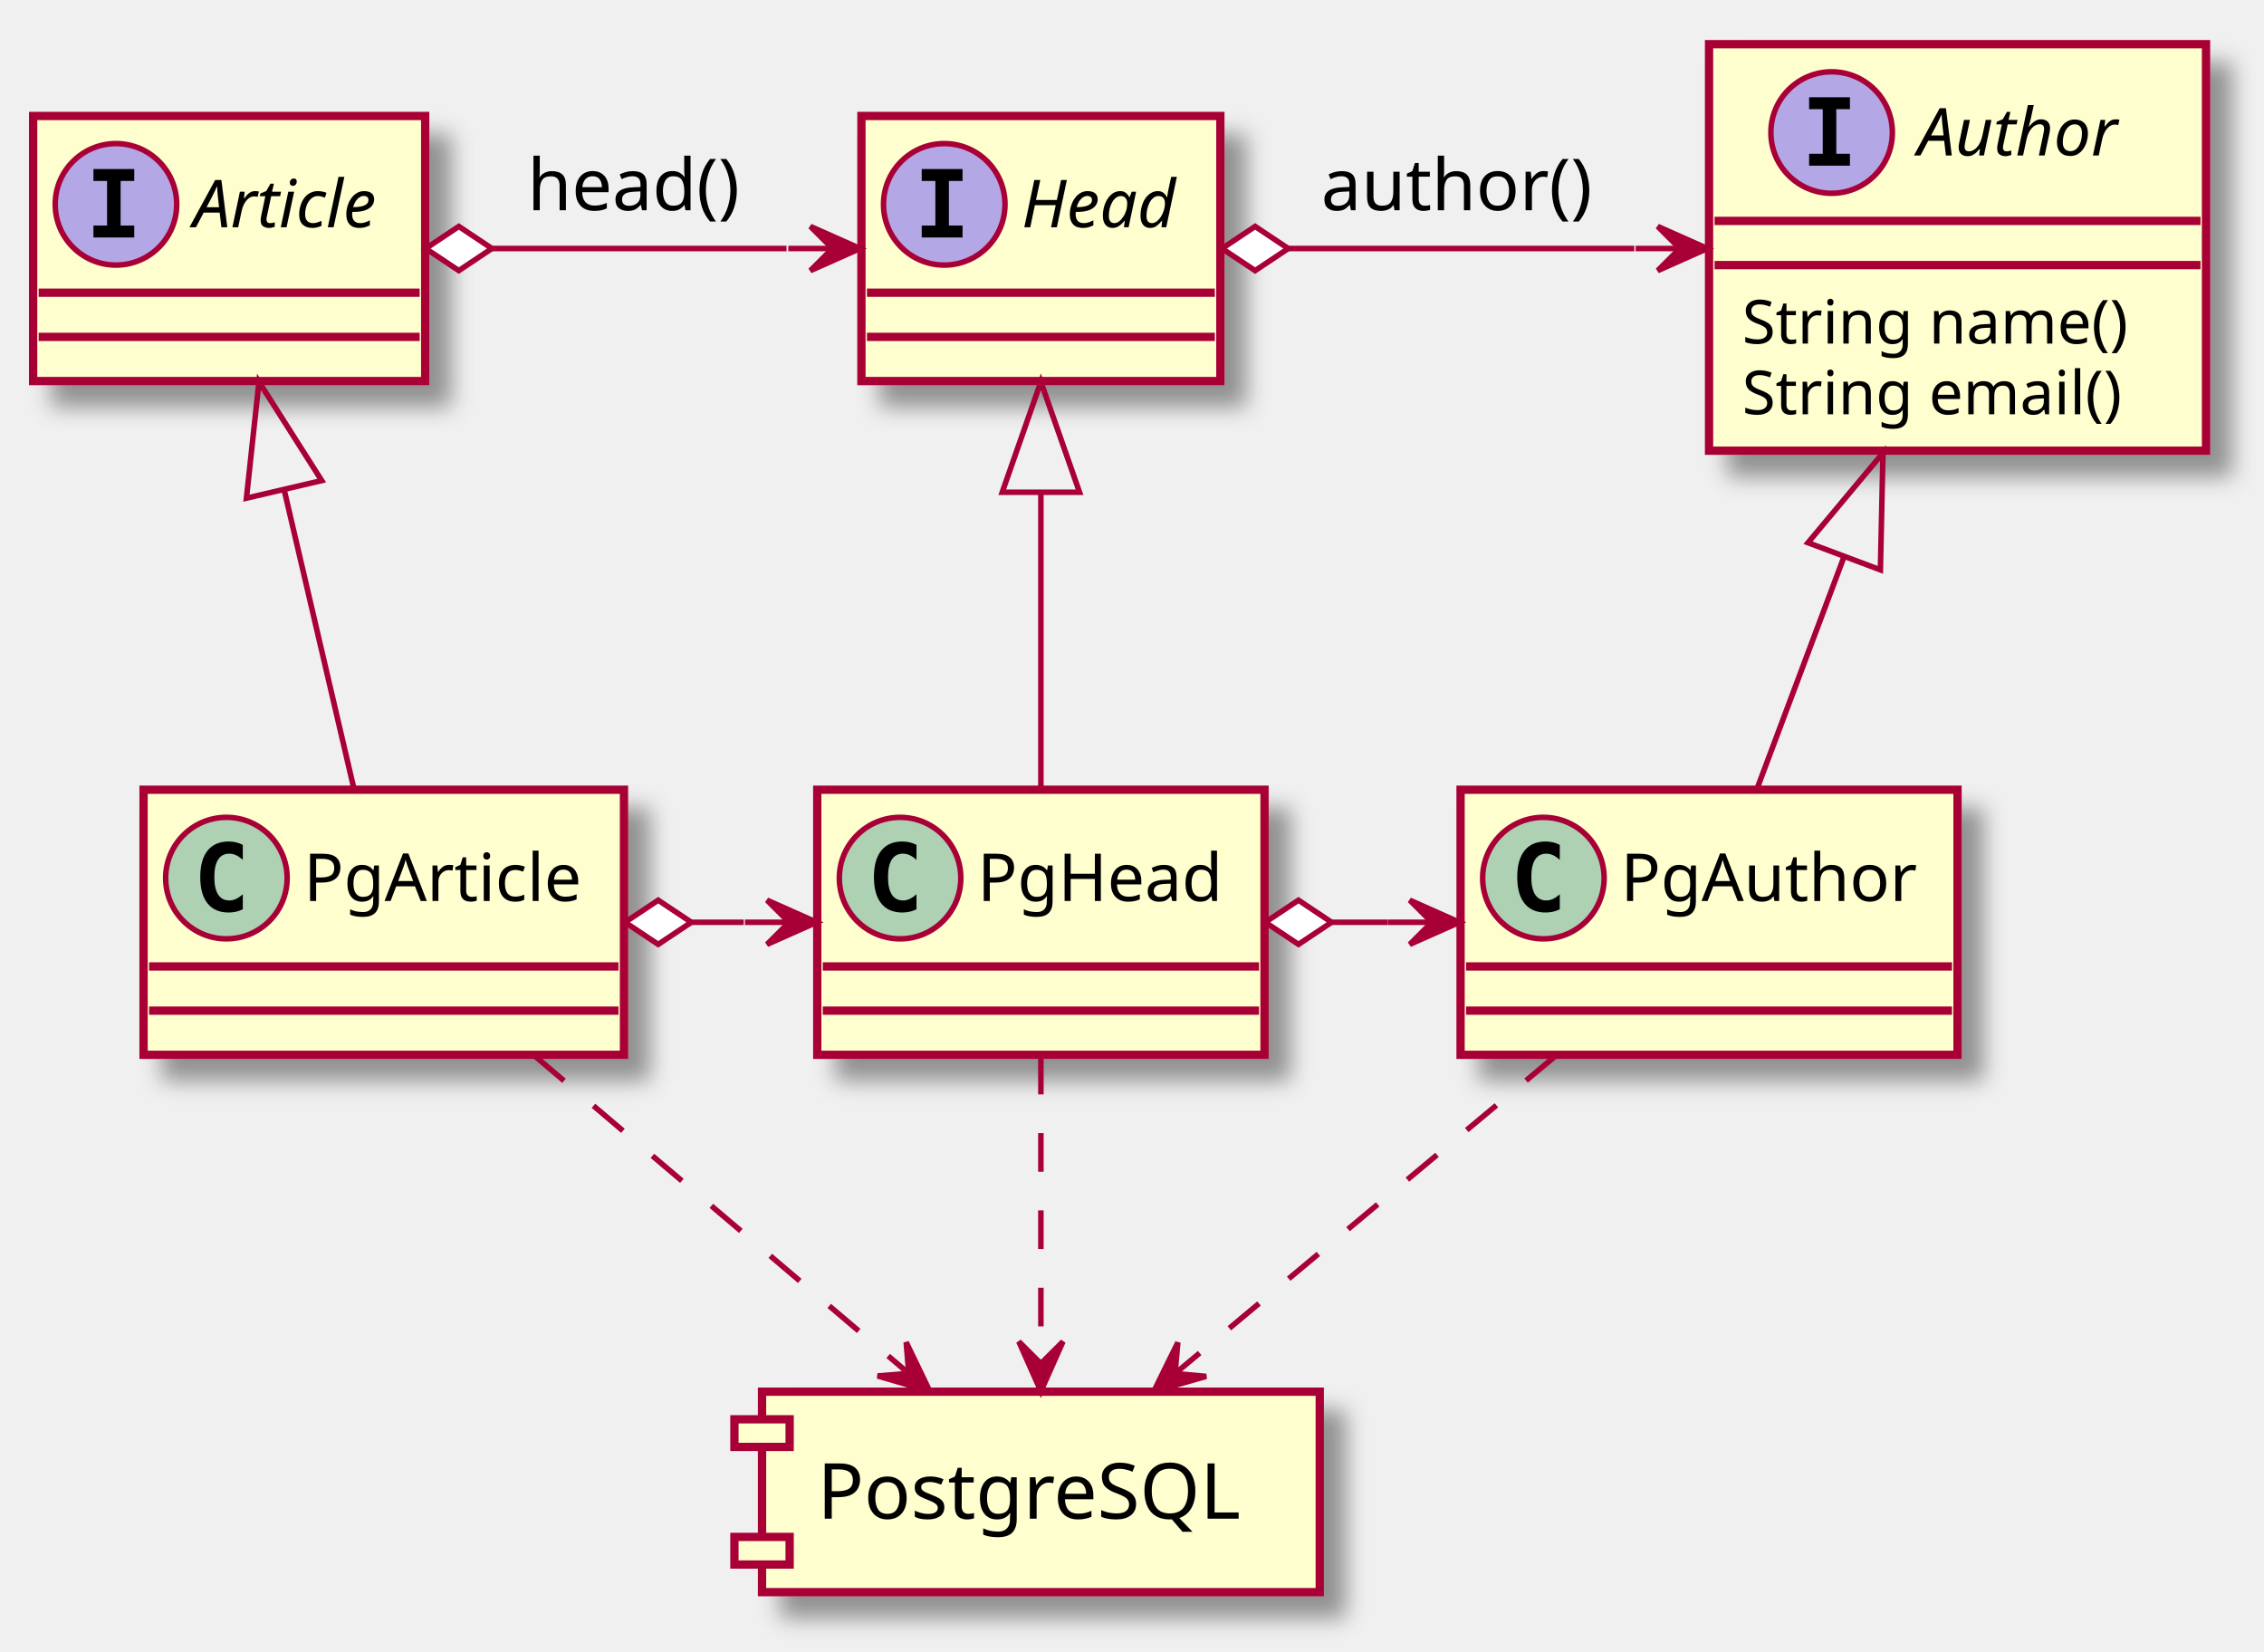
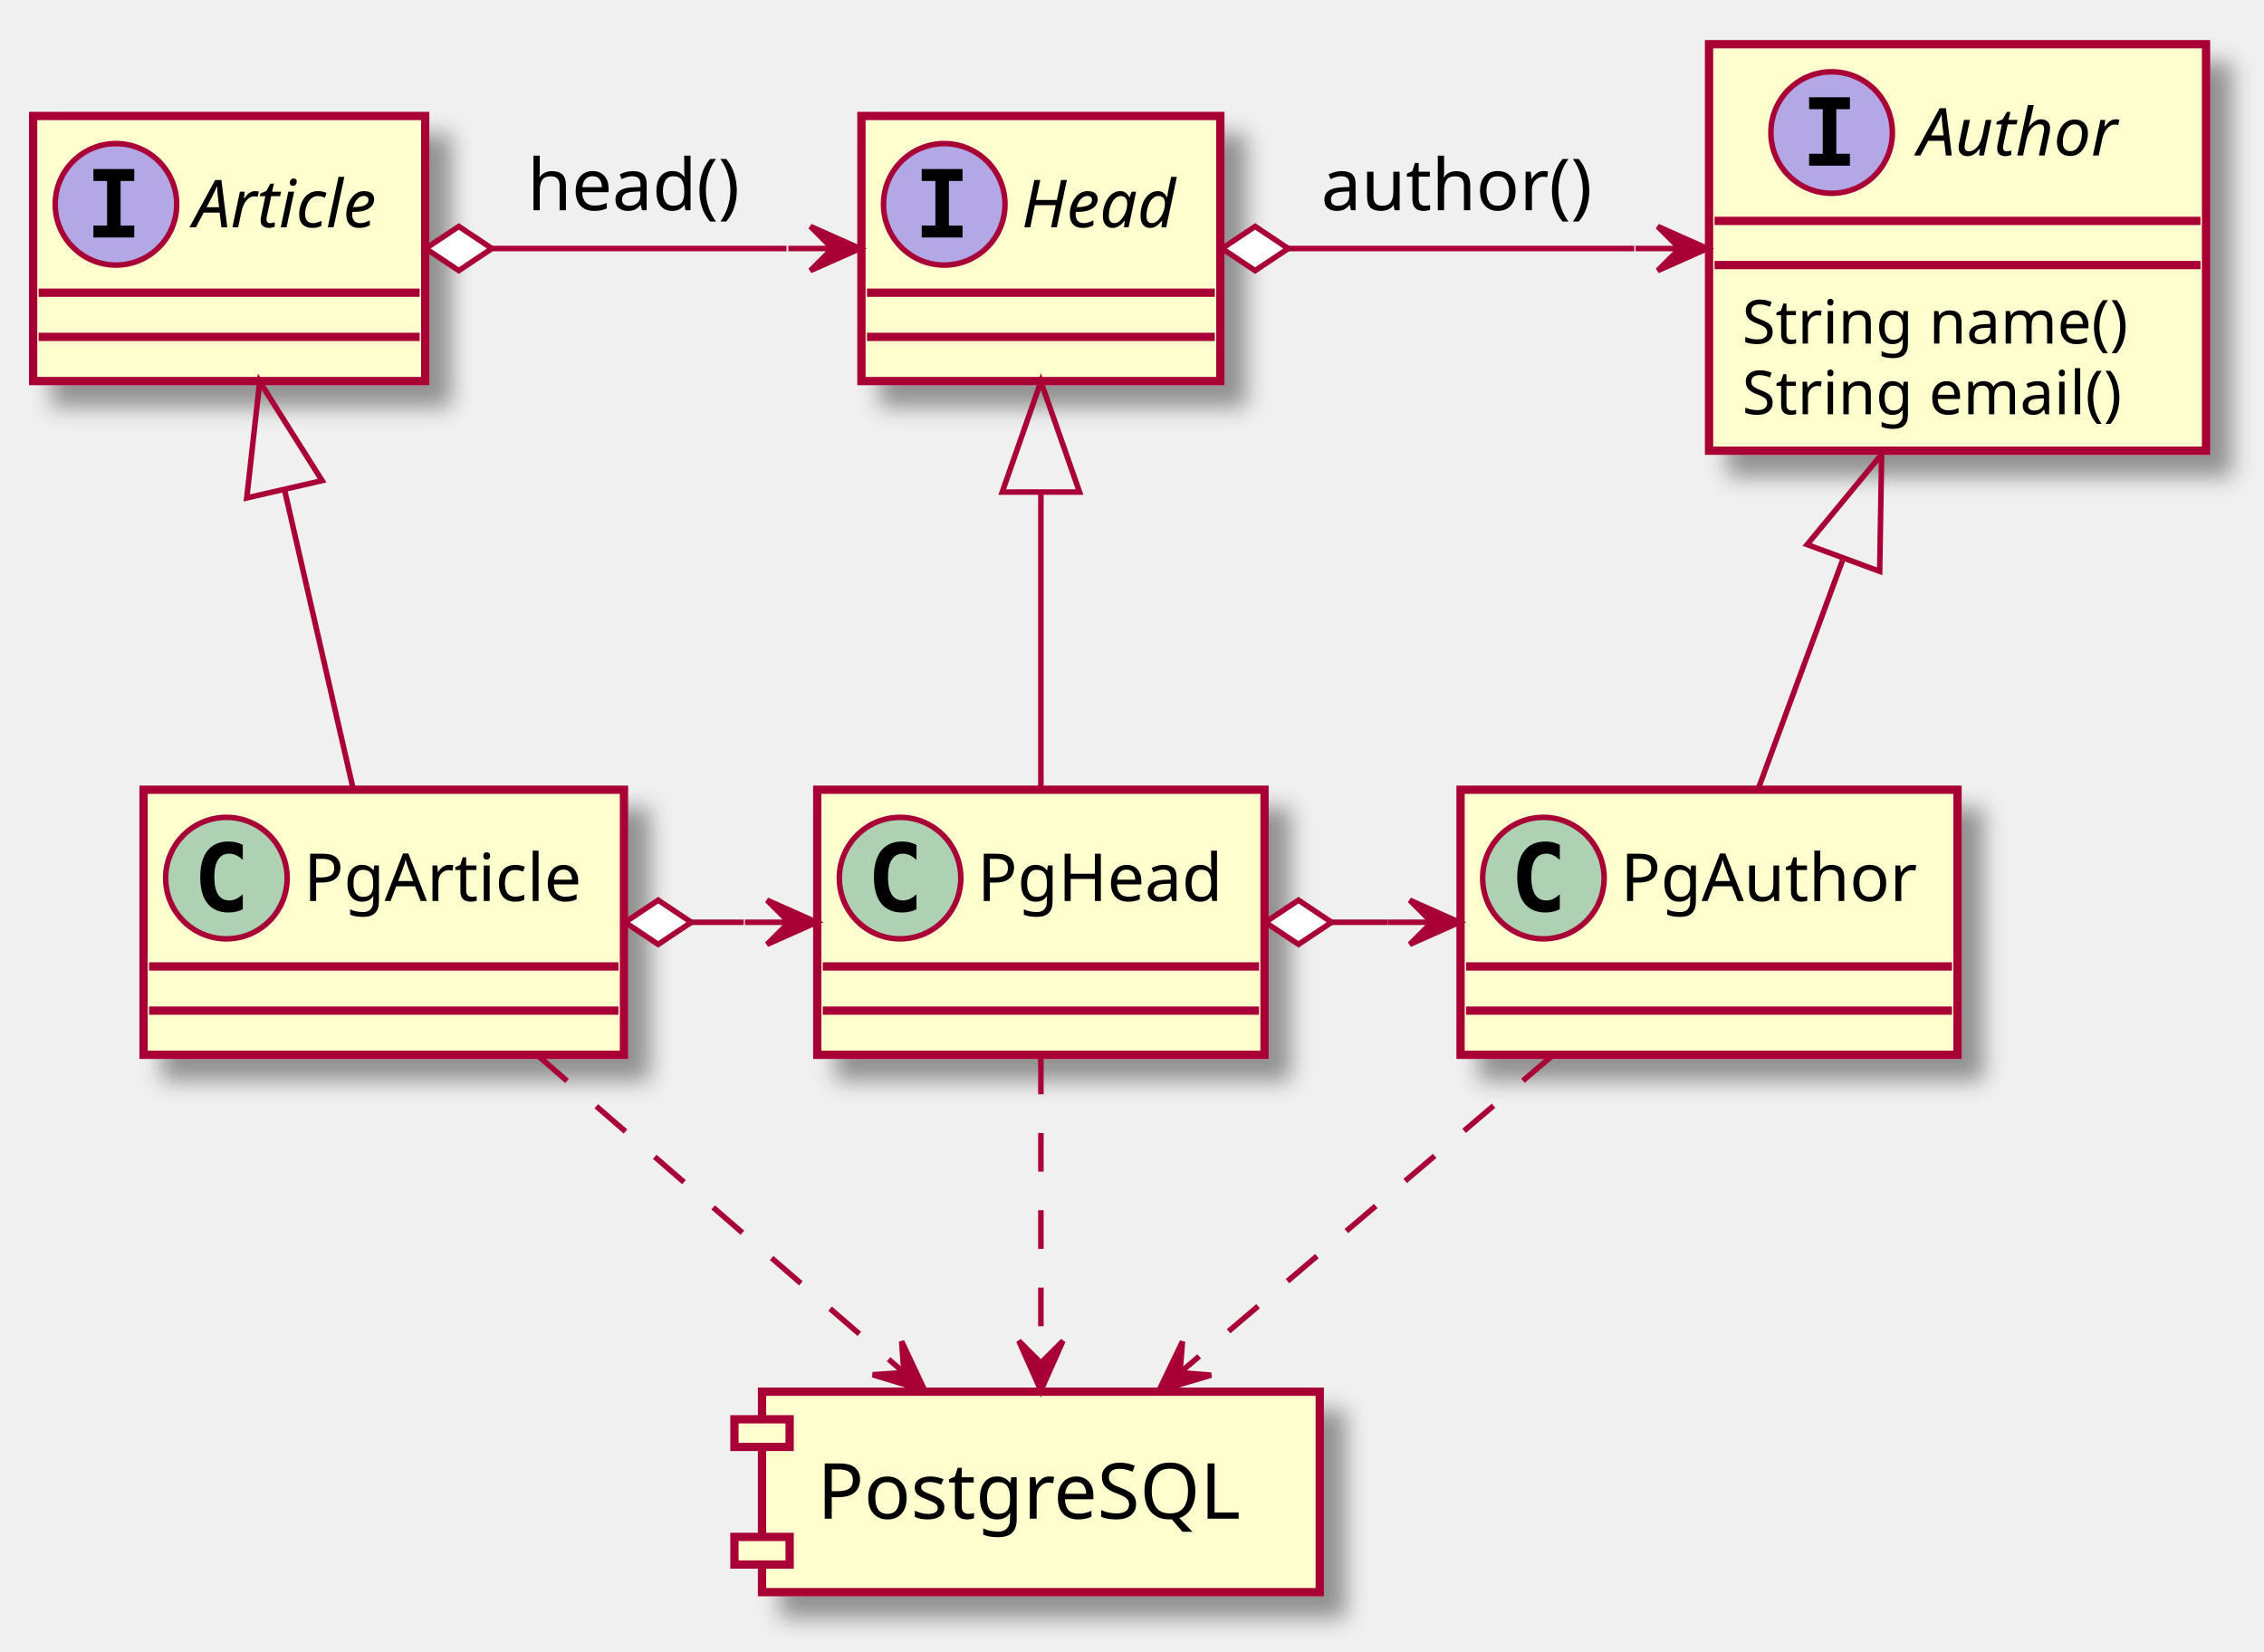
<svg xmlns="http://www.w3.org/2000/svg" contentScriptType="application/ecmascript" contentStyleType="text/css" height="299px" preserveAspectRatio="none" style="width:410px;height:299px;" version="1.1" viewBox="0 0 410 299" width="410px" zoomAndPan="magnify">
  <defs>
    <filter height="300%" id="f16mwuu1zdxqcs" width="300%" x="-1" y="-1">
      <feGaussianBlur result="blurOut" stdDeviation="2.0" />
      <feColorMatrix in="blurOut" result="blurOut2" type="matrix" values="0 0 0 0 0 0 0 0 0 0 0 0 0 0 0 0 0 0 .4 0" />
      <feOffset dx="4.0" dy="4.0" in="blurOut2" result="blurOut3" />
      <feBlend in="SourceGraphic" in2="blurOut3" mode="normal" />
    </filter>
  </defs>
  <g>
    <rect fill="#FEFECE" filter="url(#f16mwuu1zdxqcs)" height="48" id="Article" style="stroke: #A80036; stroke-width: 1.5;" width="71" x="6" y="21" />
    <ellipse cx="21" cy="37" fill="#B4A7E5" rx="11" ry="11" style="stroke: #A80036; stroke-width: 1.0;" />
    <path d="M16.922,32.766 L16.922,30.609 L24.312,30.609 L24.312,32.766 L21.844,32.766 L21.844,40.844 L24.312,40.844 L24.312,43 L16.922,43 L16.922,40.844 L19.391,40.844 L19.391,32.766 L16.922,32.766 Z " />
    <text fill="#000000" font-family="sans-serif" font-size="12" font-style="italic" lengthAdjust="spacingAndGlyphs" textLength="39" x="35" y="41.154">Article</text>
    <line style="stroke: #A80036; stroke-width: 1.5;" x1="7" x2="76" y1="53" y2="53" />
    <line style="stroke: #A80036; stroke-width: 1.5;" x1="7" x2="76" y1="61" y2="61" />
    <rect fill="#FEFECE" filter="url(#f16mwuu1zdxqcs)" height="48" id="Head" style="stroke: #A80036; stroke-width: 1.5;" width="65" x="156" y="21" />
    <ellipse cx="171" cy="37" fill="#B4A7E5" rx="11" ry="11" style="stroke: #A80036; stroke-width: 1.0;" />
    <path d="M166.922,32.766 L166.922,30.609 L174.312,30.609 L174.312,32.766 L171.844,32.766 L171.844,40.844 L174.312,40.844 L174.312,43 L166.922,43 L166.922,40.844 L169.391,40.844 L169.391,32.766 L166.922,32.766 Z " />
    <text fill="#000000" font-family="sans-serif" font-size="12" font-style="italic" lengthAdjust="spacingAndGlyphs" textLength="33" x="185" y="41.154">Head</text>
    <line style="stroke: #A80036; stroke-width: 1.5;" x1="157" x2="220" y1="53" y2="53" />
    <line style="stroke: #A80036; stroke-width: 1.5;" x1="157" x2="220" y1="61" y2="61" />
    <rect fill="#FEFECE" filter="url(#f16mwuu1zdxqcs)" height="73.609" id="Author" style="stroke: #A80036; stroke-width: 1.5;" width="90" x="309.5" y="8" />
    <ellipse cx="331.7" cy="24" fill="#B4A7E5" rx="11" ry="11" style="stroke: #A80036; stroke-width: 1.0;" />
    <path d="M327.622,19.766 L327.622,17.609 L335.012,17.609 L335.012,19.766 L332.544,19.766 L332.544,27.844 L335.012,27.844 L335.012,30 L327.622,30 L327.622,27.844 L330.091,27.844 L330.091,19.766 L327.622,19.766 Z " />
    <text fill="#000000" font-family="sans-serif" font-size="12" font-style="italic" lengthAdjust="spacingAndGlyphs" textLength="42" x="347.3" y="28.154">Author</text>
    <line style="stroke: #A80036; stroke-width: 1.5;" x1="310.5" x2="398.5" y1="40" y2="40" />
    <line style="stroke: #A80036; stroke-width: 1.5;" x1="310.5" x2="398.5" y1="48" y2="48" />
    <text fill="#000000" font-family="sans-serif" font-size="11" lengthAdjust="spacingAndGlyphs" textLength="78" x="315.5" y="62.21">String name()</text>
    <text fill="#000000" font-family="sans-serif" font-size="11" lengthAdjust="spacingAndGlyphs" textLength="77" x="315.5" y="75.015">String email()</text>
    <rect fill="#FEFECE" filter="url(#f16mwuu1zdxqcs)" height="48" id="PgArticle" style="stroke: #A80036; stroke-width: 1.5;" width="87" x="26" y="143" />
    <ellipse cx="41" cy="159" fill="#ADD1B2" rx="11" ry="11" style="stroke: #A80036; stroke-width: 1.0;" />
-     <path d="M43.969,164.641 Q43.391,164.938 42.75,165.086 Q42.109,165.234 41.406,165.234 Q38.906,165.234 37.586,163.586 Q36.266,161.938 36.266,158.812 Q36.266,155.688 37.586,154.031 Q38.906,152.375 41.406,152.375 Q42.109,152.375 42.758,152.531 Q43.406,152.688 43.969,152.984 L43.969,155.703 Q43.344,155.125 42.75,154.852 Q42.156,154.578 41.531,154.578 Q40.188,154.578 39.5,155.648 Q38.812,156.719 38.812,158.812 Q38.812,160.906 39.5,161.977 Q40.188,163.047 41.531,163.047 Q42.156,163.047 42.75,162.773 Q43.344,162.5 43.969,161.922 L43.969,164.641 Z " />
+     <path d="M43.969,164.641 Q43.391,164.938 42.75,165.078 Q42.109,165.234 41.406,165.234 Q38.906,165.234 37.578,163.594 Q36.266,161.938 36.266,158.812 Q36.266,155.688 37.578,154.031 Q38.906,152.375 41.406,152.375 Q42.109,152.375 42.75,152.531 Q43.406,152.688 43.969,152.984 L43.969,155.703 Q43.344,155.125 42.75,154.859 Q42.156,154.578 41.531,154.578 Q40.188,154.578 39.5,155.656 Q38.812,156.719 38.812,158.812 Q38.812,160.906 39.5,161.984 Q40.188,163.047 41.531,163.047 Q42.156,163.047 42.75,162.781 Q43.344,162.5 43.969,161.922 L43.969,164.641 Z " />
    <text fill="#000000" font-family="sans-serif" font-size="12" lengthAdjust="spacingAndGlyphs" textLength="55" x="55" y="163.154">PgArticle</text>
    <line style="stroke: #A80036; stroke-width: 1.5;" x1="27" x2="112" y1="175" y2="175" />
    <line style="stroke: #A80036; stroke-width: 1.5;" x1="27" x2="112" y1="183" y2="183" />
    <rect fill="#FEFECE" filter="url(#f16mwuu1zdxqcs)" height="48" id="PgHead" style="stroke: #A80036; stroke-width: 1.5;" width="81" x="148" y="143" />
    <ellipse cx="163" cy="159" fill="#ADD1B2" rx="11" ry="11" style="stroke: #A80036; stroke-width: 1.0;" />
-     <path d="M165.969,164.641 Q165.391,164.938 164.75,165.086 Q164.109,165.234 163.406,165.234 Q160.906,165.234 159.586,163.586 Q158.266,161.938 158.266,158.812 Q158.266,155.688 159.586,154.031 Q160.906,152.375 163.406,152.375 Q164.109,152.375 164.758,152.531 Q165.406,152.688 165.969,152.984 L165.969,155.703 Q165.344,155.125 164.75,154.852 Q164.156,154.578 163.531,154.578 Q162.188,154.578 161.5,155.648 Q160.812,156.719 160.812,158.812 Q160.812,160.906 161.5,161.977 Q162.188,163.047 163.531,163.047 Q164.156,163.047 164.75,162.773 Q165.344,162.5 165.969,161.922 L165.969,164.641 Z " />
+     <path d="M165.969,164.641 Q165.391,164.938 164.75,165.078 Q164.109,165.234 163.406,165.234 Q160.906,165.234 159.578,163.594 Q158.266,161.938 158.266,158.812 Q158.266,155.688 159.578,154.031 Q160.906,152.375 163.406,152.375 Q164.109,152.375 164.75,152.531 Q165.406,152.688 165.969,152.984 L165.969,155.703 Q165.344,155.125 164.75,154.859 Q164.156,154.578 163.531,154.578 Q162.188,154.578 161.5,155.656 Q160.812,156.719 160.812,158.812 Q160.812,160.906 161.5,161.984 Q162.188,163.047 163.531,163.047 Q164.156,163.047 164.75,162.781 Q165.344,162.5 165.969,161.922 L165.969,164.641 Z " />
    <text fill="#000000" font-family="sans-serif" font-size="12" lengthAdjust="spacingAndGlyphs" textLength="49" x="177" y="163.154">PgHead</text>
    <line style="stroke: #A80036; stroke-width: 1.5;" x1="149" x2="228" y1="175" y2="175" />
    <line style="stroke: #A80036; stroke-width: 1.5;" x1="149" x2="228" y1="183" y2="183" />
    <rect fill="#FEFECE" filter="url(#f16mwuu1zdxqcs)" height="48" id="PgAuthor" style="stroke: #A80036; stroke-width: 1.5;" width="90" x="264.5" y="143" />
    <ellipse cx="279.5" cy="159" fill="#ADD1B2" rx="11" ry="11" style="stroke: #A80036; stroke-width: 1.0;" />
-     <path d="M282.469,164.641 Q281.891,164.938 281.25,165.086 Q280.609,165.234 279.906,165.234 Q277.406,165.234 276.086,163.586 Q274.766,161.938 274.766,158.812 Q274.766,155.688 276.086,154.031 Q277.406,152.375 279.906,152.375 Q280.609,152.375 281.258,152.531 Q281.906,152.688 282.469,152.984 L282.469,155.703 Q281.844,155.125 281.25,154.852 Q280.656,154.578 280.031,154.578 Q278.688,154.578 278,155.648 Q277.312,156.719 277.312,158.812 Q277.312,160.906 278,161.977 Q278.688,163.047 280.031,163.047 Q280.656,163.047 281.25,162.773 Q281.844,162.5 282.469,161.922 L282.469,164.641 Z " />
+     <path d="M282.469,164.641 Q281.891,164.938 281.25,165.078 Q280.609,165.234 279.906,165.234 Q277.406,165.234 276.078,163.594 Q274.766,161.938 274.766,158.812 Q274.766,155.688 276.078,154.031 Q277.406,152.375 279.906,152.375 Q280.609,152.375 281.25,152.531 Q281.906,152.688 282.469,152.984 L282.469,155.703 Q281.844,155.125 281.25,154.859 Q280.656,154.578 280.031,154.578 Q278.688,154.578 278,155.656 Q277.312,156.719 277.312,158.812 Q277.312,160.906 278,161.984 Q278.688,163.047 280.031,163.047 Q280.656,163.047 281.25,162.781 Q281.844,162.5 282.469,161.922 L282.469,164.641 Z " />
    <text fill="#000000" font-family="sans-serif" font-size="12" lengthAdjust="spacingAndGlyphs" textLength="58" x="293.5" y="163.154">PgAuthor</text>
    <line style="stroke: #A80036; stroke-width: 1.5;" x1="265.5" x2="353.5" y1="175" y2="175" />
    <line style="stroke: #A80036; stroke-width: 1.5;" x1="265.5" x2="353.5" y1="183" y2="183" />
    <rect fill="#FEFECE" filter="url(#f16mwuu1zdxqcs)" height="36.297" style="stroke: #A80036; stroke-width: 1.5;" width="101" x="138" y="252" />
    <rect fill="#FEFECE" height="5" style="stroke: #A80036; stroke-width: 1.5;" width="10" x="133" y="257" />
    <rect fill="#FEFECE" height="5" style="stroke: #A80036; stroke-width: 1.5;" width="10" x="133" y="278.297" />
    <text fill="#000000" font-family="sans-serif" font-size="14" lengthAdjust="spacingAndGlyphs" textLength="81" x="148" y="274.995">PostgreSQL</text>
-     <path d="M89.085,45 C89.085,45 125.866,45 142.437,45 " fill="none" id="Article-Head" style="stroke: #A80036; stroke-width: 1.0;" />
+     <path d="M89.085,45 C89.085,45 125.866,45 142.438,45 " fill="none" id="Article-Head" style="stroke: #A80036; stroke-width: 1.0;" />
    <polygon fill="#A80036" points="155.756,45,146.756,41,150.756,45,146.756,49,155.756,45" style="stroke: #A80036; stroke-width: 1.0;" />
    <line style="stroke: #A80036; stroke-width: 1.0;" x1="150.756" x2="142.756" y1="45" y2="45" />
    <polygon fill="#FFFFFF" points="77.085,45,83.085,49,89.085,45,83.085,41,77.085,45" style="stroke: #A80036; stroke-width: 1.0;" />
    <text fill="#000000" font-family="sans-serif" font-size="13" lengthAdjust="spacingAndGlyphs" textLength="42" x="95.5" y="38.067">head()</text>
    <path d="M233.296,45 C233.296,45 275.756,45 295.959,45 " fill="none" id="Head-Author" style="stroke: #A80036; stroke-width: 1.0;" />
    <polygon fill="#A80036" points="309.205,45,300.205,41,304.205,45,300.205,49,309.205,45" style="stroke: #A80036; stroke-width: 1.0;" />
    <line style="stroke: #A80036; stroke-width: 1.0;" x1="304.205" x2="296.205" y1="45" y2="45" />
    <polygon fill="#FFFFFF" points="221.296,45,227.296,49,233.296,45,227.296,41,221.296,45" style="stroke: #A80036; stroke-width: 1.0;" />
    <text fill="#000000" font-family="sans-serif" font-size="13" lengthAdjust="spacingAndGlyphs" textLength="52" x="239.25" y="38.067">author()</text>
-     <path d="M51.466,88.711 C55.729,106.983 60.539,127.594 64.118,142.934 " fill="none" id="Article&lt;-PgArticle" style="stroke: #A80036; stroke-width: 1.0;" />
-     <polygon fill="none" points="44.627,90.205,46.899,69.137,58.26,87.023,44.627,90.205" style="stroke: #A80036; stroke-width: 1.0;" />
-     <path d="M188.5,89.305 C188.5,107.428 188.5,127.76 188.5,142.934 " fill="none" id="Head&lt;-PgHead" style="stroke: #A80036; stroke-width: 1.0;" />
-     <polygon fill="none" points="181.5,89.137,188.5,69.137,195.5,89.137,181.5,89.137" style="stroke: #A80036; stroke-width: 1.0;" />
-     <path d="M333.912,100.902 C328.365,115.692 322.663,130.899 318.166,142.892 " fill="none" id="Author&lt;-PgAuthor" style="stroke: #A80036; stroke-width: 1.0;" />
-     <polygon fill="none" points="327.422,98.273,340.999,82.004,340.53,103.188,327.422,98.273" style="stroke: #A80036; stroke-width: 1.0;" />
+     <path d="M51.535,88.722 C55.726,106.986 60.435,127.501 63.98,142.947 " fill="none" id="Article&lt;-PgArticle" style="stroke: #A80036; stroke-width: 1.0;" />
+     <polygon fill="none" points="44.683,90.162,47.032,69.103,58.328,87.031,44.683,90.162" style="stroke: #A80036; stroke-width: 1.0;" />
+     <path d="M188.5,89.315 C188.5,107.429 188.5,127.668 188.5,142.947 " fill="none" id="Head&lt;-PgHead" style="stroke: #A80036; stroke-width: 1.0;" />
+     <polygon fill="none" points="181.5,89.103,188.5,69.103,195.5,89.103,181.5,89.103" style="stroke: #A80036; stroke-width: 1.0;" />
+     <path d="M333.664,101.49 C328.323,115.968 322.858,130.786 318.478,142.66 " fill="none" id="Author&lt;-PgAuthor" style="stroke: #A80036; stroke-width: 1.0;" />
+     <polygon fill="none" points="327.265,98.609,340.754,82.267,340.4,103.454,327.265,98.609" style="stroke: #A80036; stroke-width: 1.0;" />
    <path d="M125.195,167 C125.195,167 131.861,167 134.686,167 " fill="none" id="PgArticle-PgHead" style="stroke: #A80036; stroke-width: 1.0;" />
    <polygon fill="#A80036" points="147.906,167,138.906,163,142.906,167,138.906,171,147.906,167" style="stroke: #A80036; stroke-width: 1.0;" />
    <line style="stroke: #A80036; stroke-width: 1.0;" x1="142.906" x2="134.906" y1="167" y2="167" />
    <polygon fill="#FFFFFF" points="113.195,167,119.195,171,125.195,167,119.195,163,113.195,167" style="stroke: #A80036; stroke-width: 1.0;" />
    <path d="M241.148,167 C241.148,167 248.282,167 251.257,167 " fill="none" id="PgHead-PgAuthor" style="stroke: #A80036; stroke-width: 1.0;" />
    <polygon fill="#A80036" points="264.302,167,255.302,163,259.302,167,255.302,171,264.302,167" style="stroke: #A80036; stroke-width: 1.0;" />
    <line style="stroke: #A80036; stroke-width: 1.0;" x1="259.302" x2="251.302" y1="167" y2="167" />
    <polygon fill="#FFFFFF" points="229.148,167,235.148,171,241.148,167,235.148,163,229.148,167" style="stroke: #A80036; stroke-width: 1.0;" />
-     <path d="M96.801,191.171 C117.088,208.389 144.52,231.673 164.083,248.276 " fill="none" id="PgArticle-&gt;PostgreSQL" style="stroke: #A80036; stroke-width: 1.0; stroke-dasharray: 7.0,7.0;" />
-     <polygon fill="#A80036" points="168.38,251.923,164.107,243.049,164.568,248.687,158.93,249.148,168.38,251.923" style="stroke: #A80036; stroke-width: 1.0;" />
-     <path d="M188.5,191.171 C188.5,207.811 188.5,230.114 188.5,246.579 " fill="none" id="PgHead-&gt;PostgreSQL" style="stroke: #A80036; stroke-width: 1.0; stroke-dasharray: 7.0,7.0;" />
-     <polygon fill="#A80036" points="188.5,251.923,192.5,242.923,188.5,246.923,184.5,242.923,188.5,251.923" style="stroke: #A80036; stroke-width: 1.0;" />
-     <path d="M281.74,191.171 C260.939,208.534 232.75,232.064 212.828,248.693 " fill="none" id="PgAuthor-&gt;PostgreSQL" style="stroke: #A80036; stroke-width: 1.0; stroke-dasharray: 7.0,7.0;" />
-     <polygon fill="#A80036" points="208.959,251.923,218.431,249.226,212.797,248.719,213.305,243.085,208.959,251.923" style="stroke: #A80036; stroke-width: 1.0;" />
+     <path d="M97.4,191.149 C117.327,208.396 143.914,231.409 163.22,248.119 " fill="none" id="PgArticle-&gt;PostgreSQL" style="stroke: #A80036; stroke-width: 1.0; stroke-dasharray: 7.0,7.0;" />
+     <polygon fill="#A80036" points="167.469,251.797,163.282,242.882,163.689,248.525,158.046,248.931,167.469,251.797" style="stroke: #A80036; stroke-width: 1.0;" />
+     <path d="M188.5,191.149 C188.5,207.816 188.5,229.868 188.5,246.413 " fill="none" id="PgHead-&gt;PostgreSQL" style="stroke: #A80036; stroke-width: 1.0; stroke-dasharray: 7.0,7.0;" />
+     <polygon fill="#A80036" points="188.5,251.797,192.5,242.797,188.5,246.797,184.5,242.797,188.5,251.797" style="stroke: #A80036; stroke-width: 1.0;" />
+     <path d="M281.131,191.149 C260.699,208.541 233.38,231.796 213.712,248.539 " fill="none" id="PgAuthor-&gt;PostgreSQL" style="stroke: #A80036; stroke-width: 1.0; stroke-dasharray: 7.0,7.0;" />
+     <polygon fill="#A80036" points="209.884,251.797,219.33,249.009,213.692,248.556,214.145,242.917,209.884,251.797" style="stroke: #A80036; stroke-width: 1.0;" />
  </g>
</svg>
